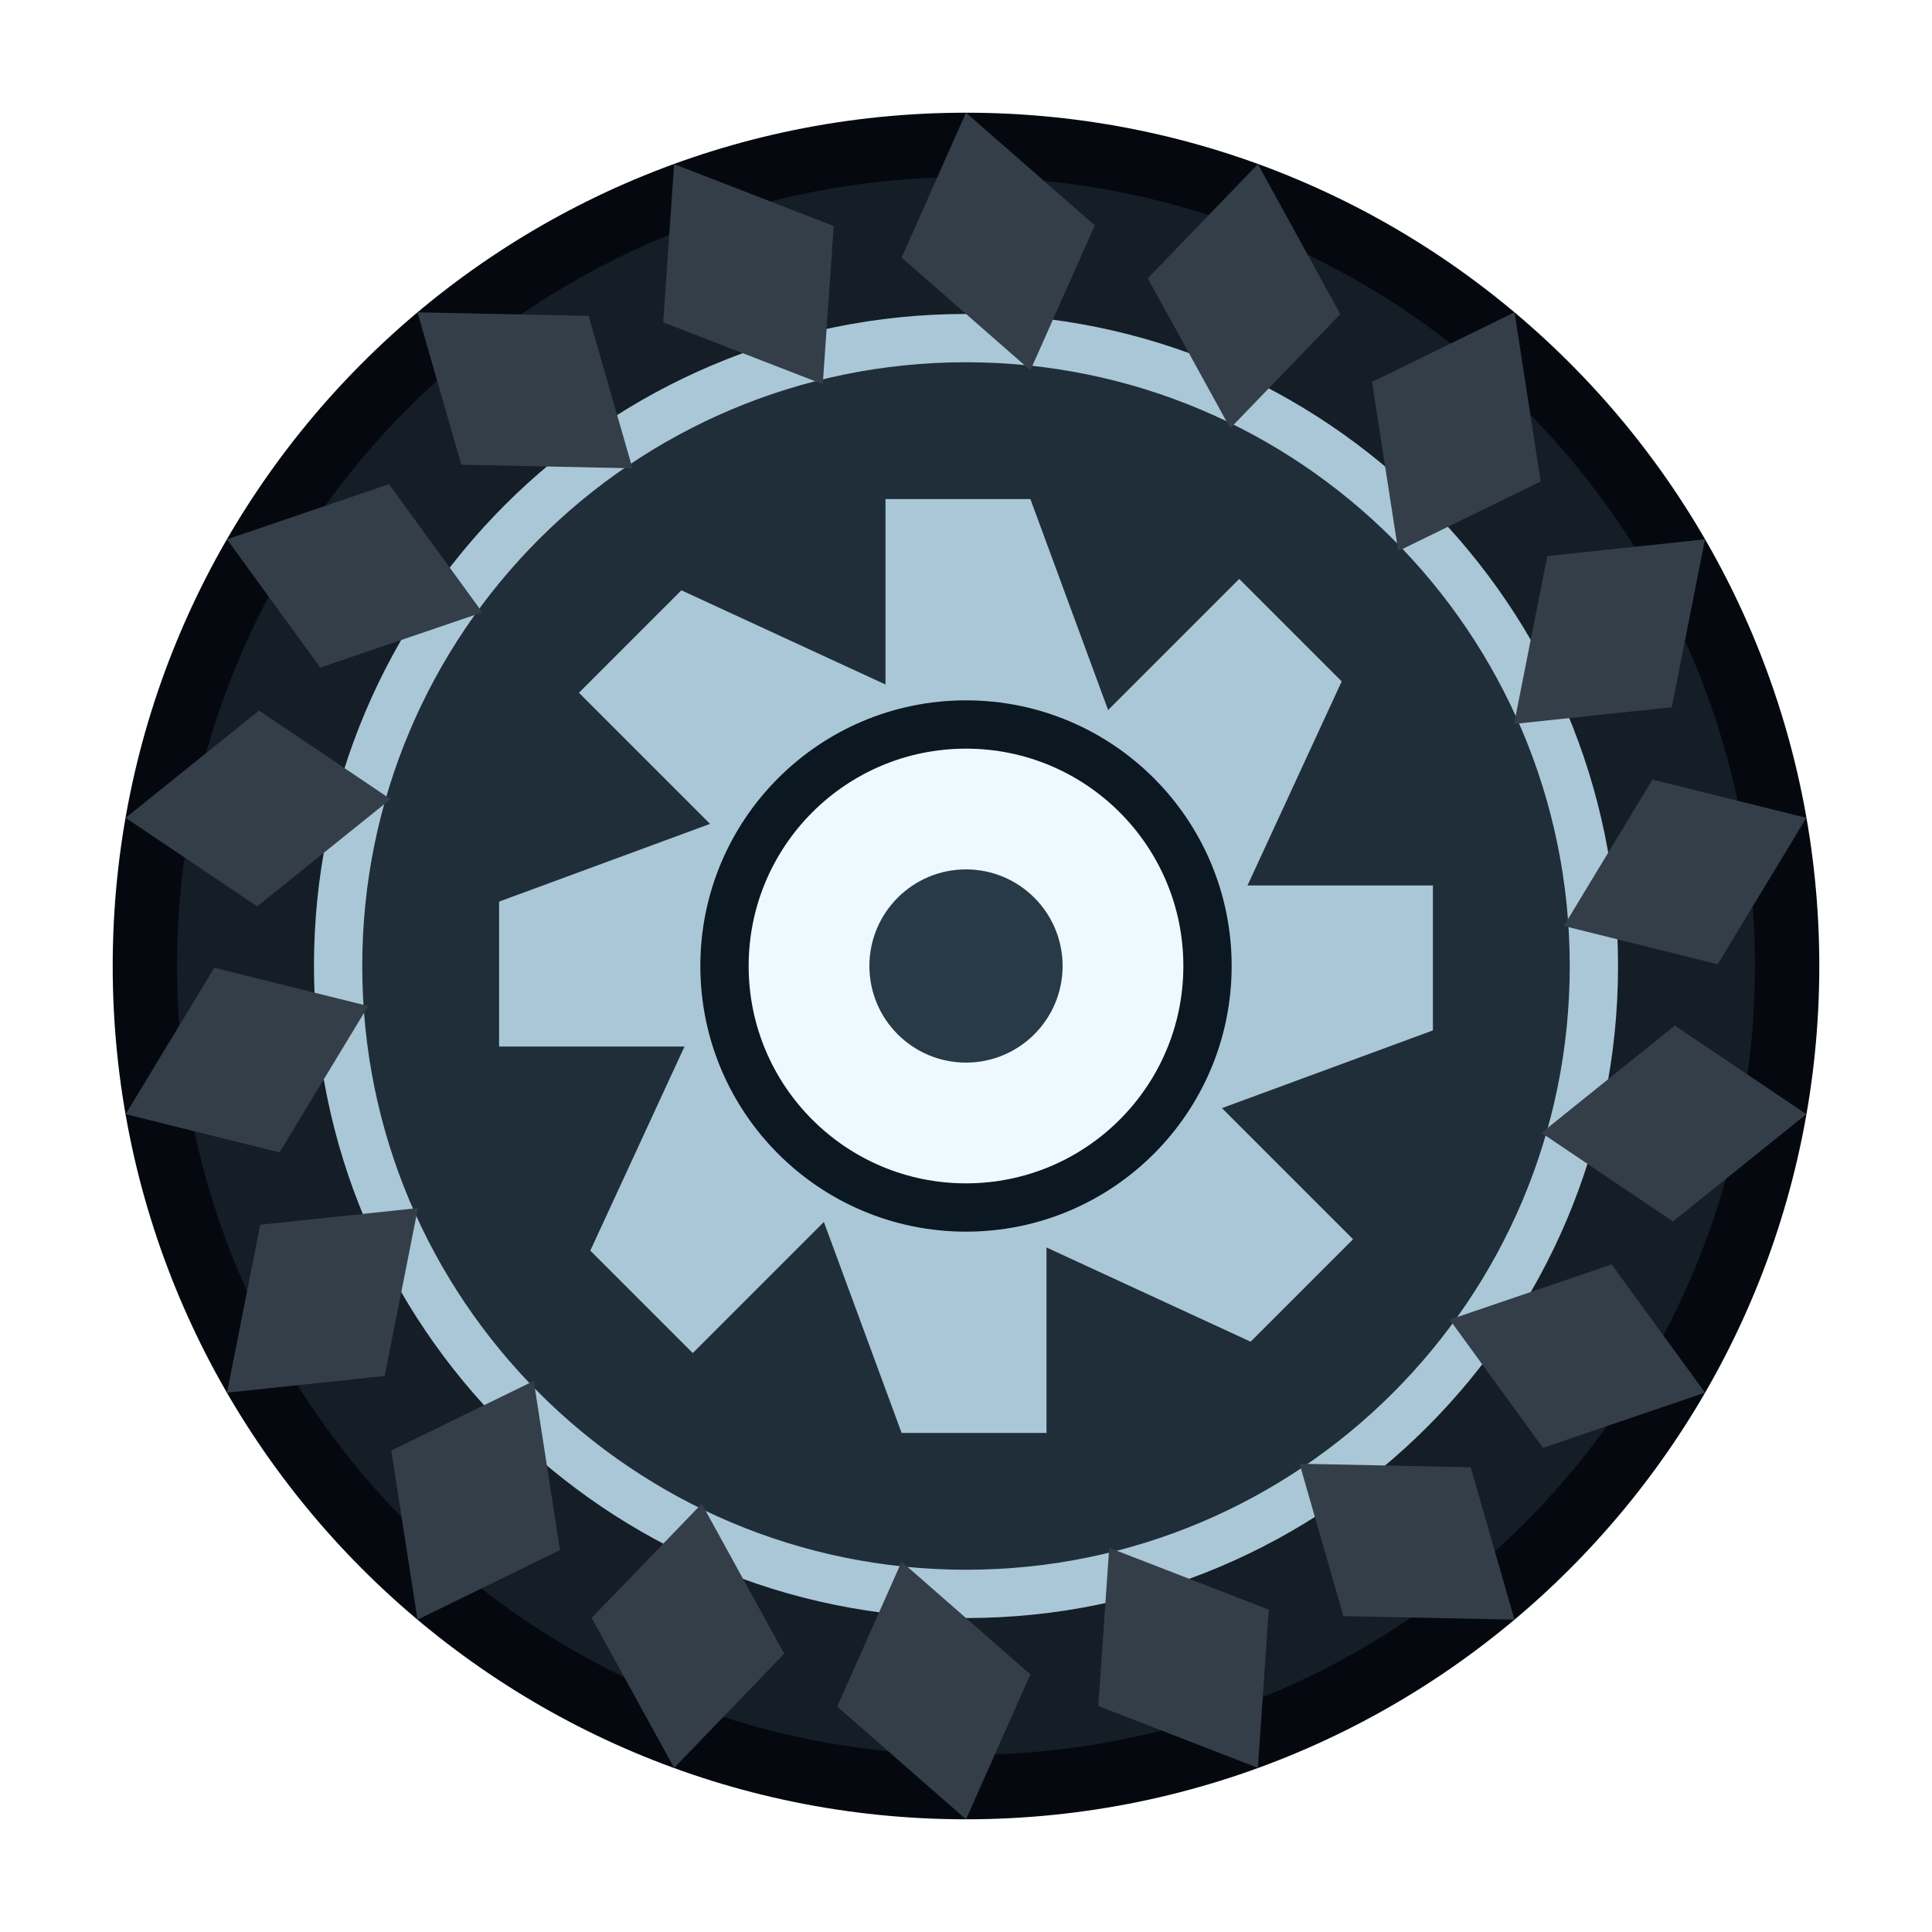
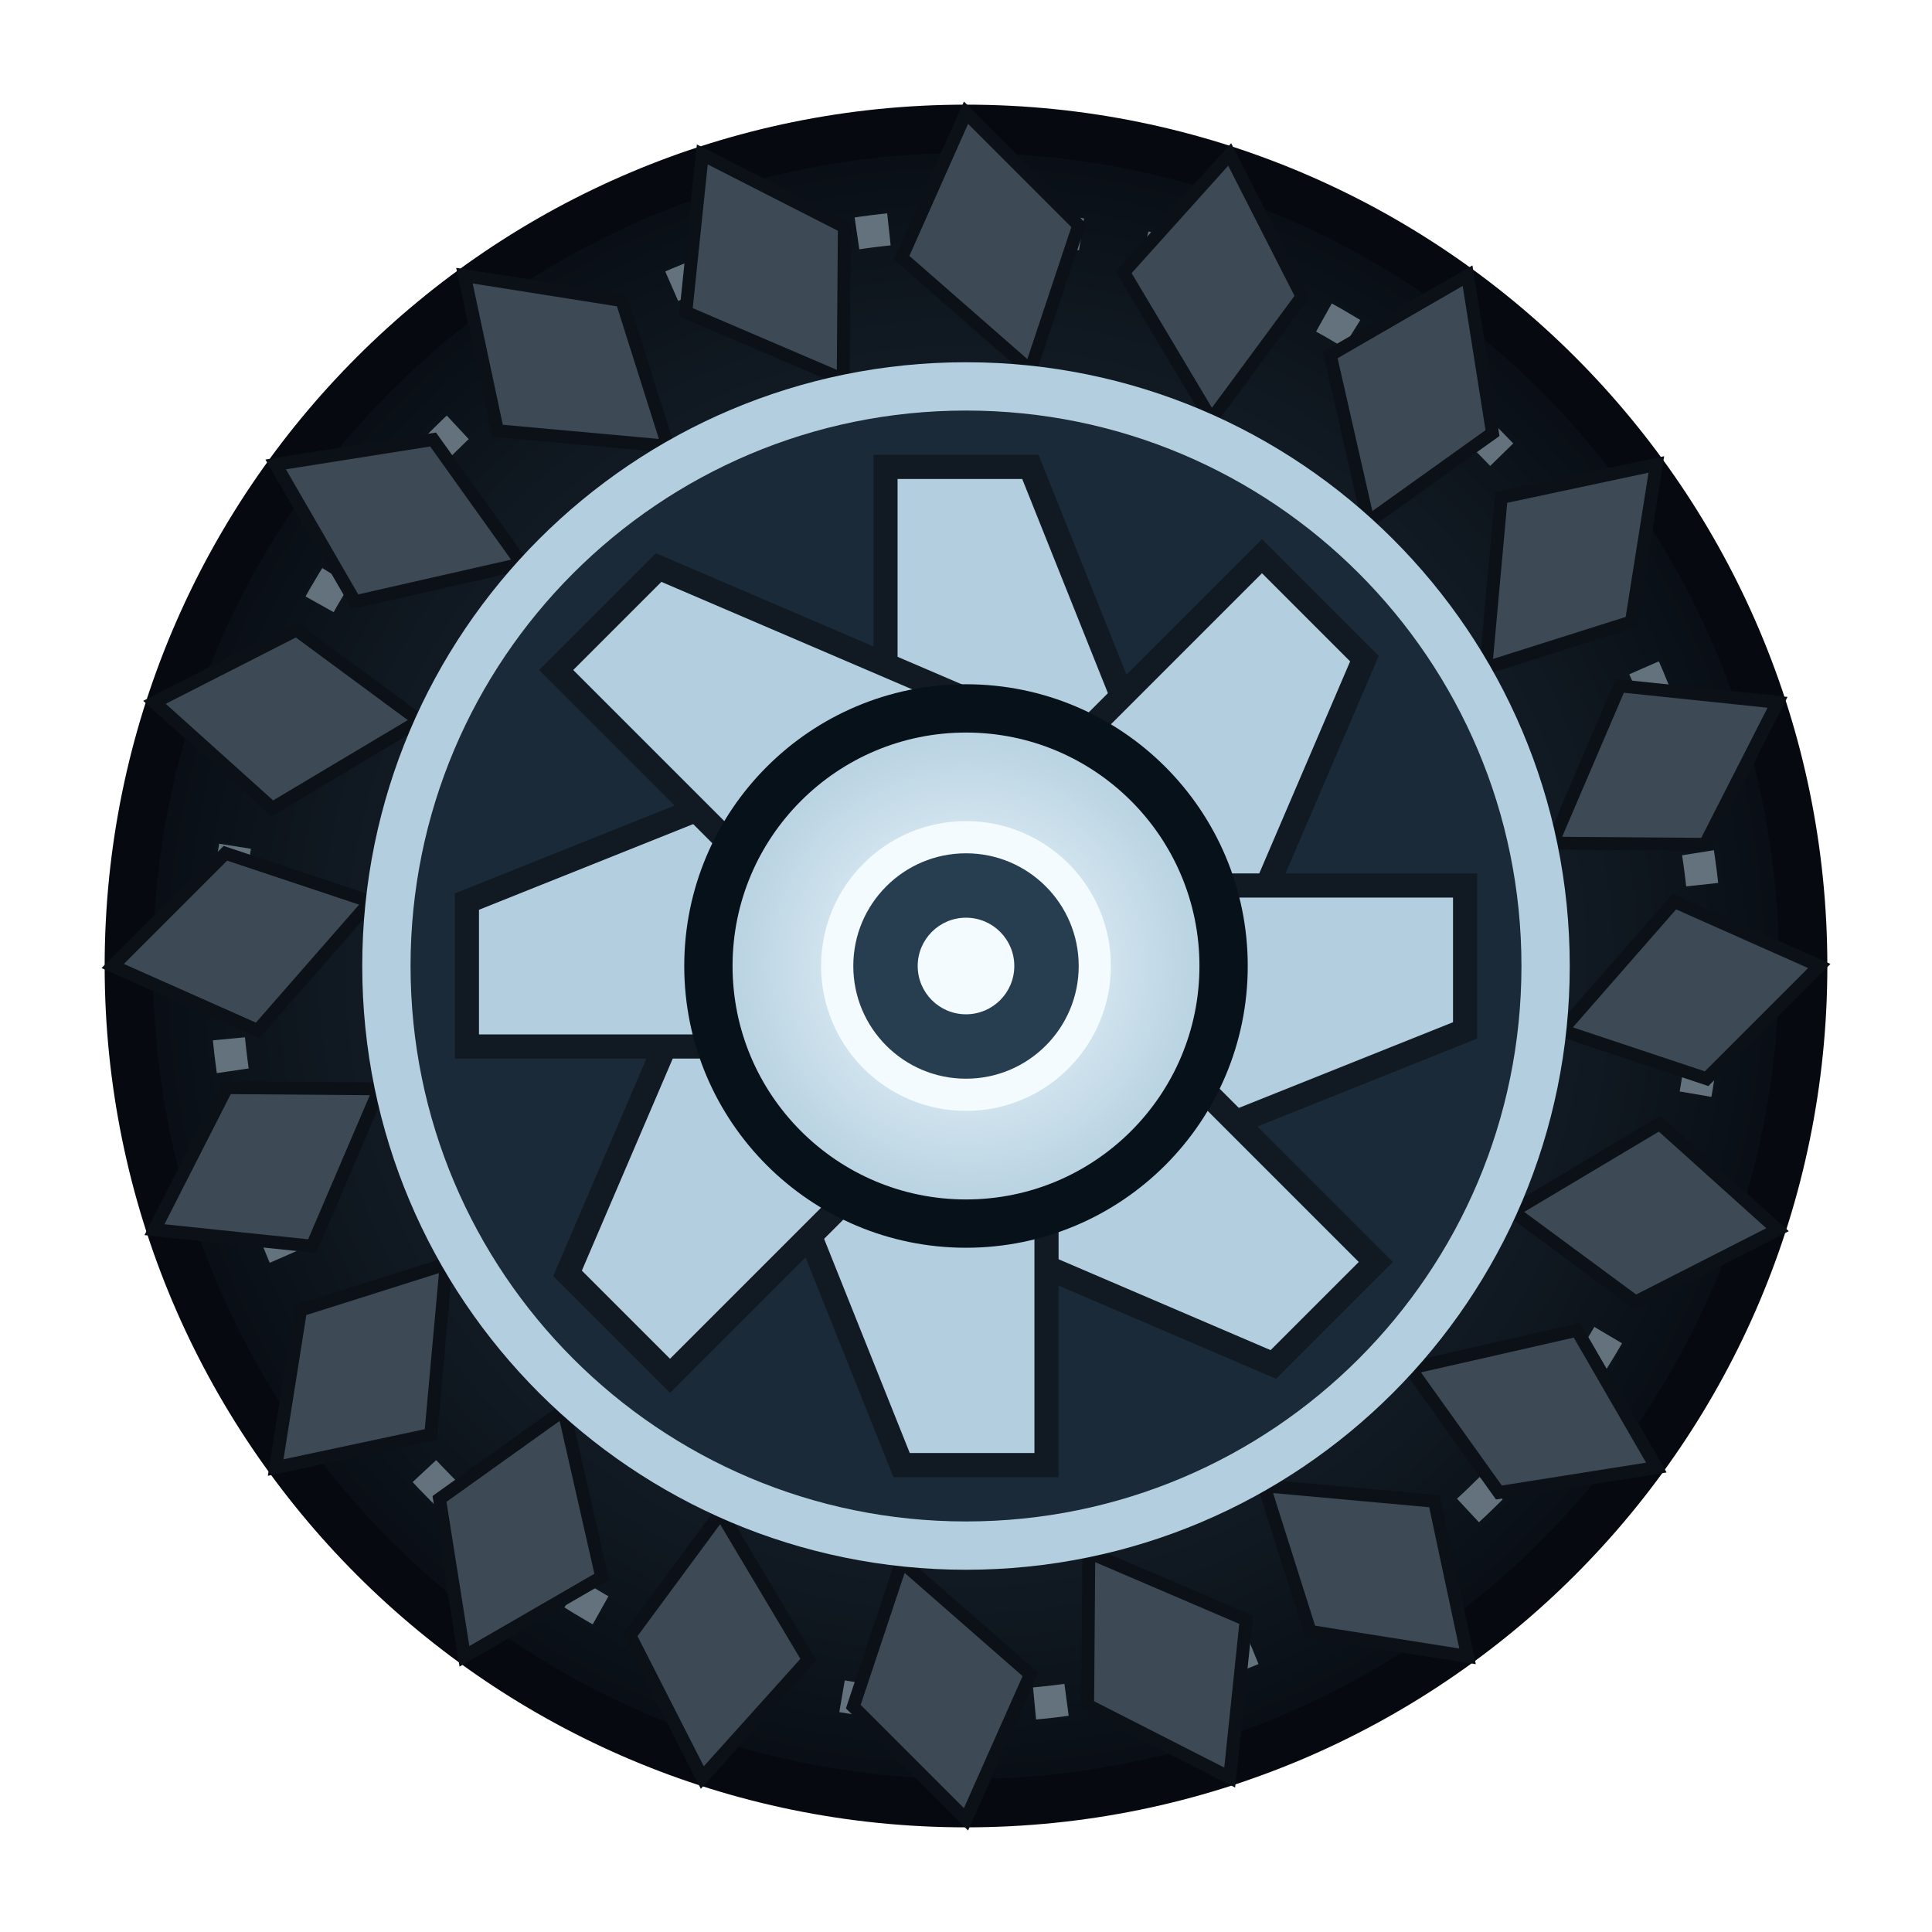
<svg xmlns="http://www.w3.org/2000/svg" width="220" height="220" viewBox="0 0 120 120">
-   <circle cx="60" cy="60" r="51" fill="#151d26" stroke="#05090f" stroke-width="4" />
-   <circle cx="60" cy="60" r="39" fill="#202e3a" stroke="#a9c7d7" stroke-width="3" />
-   <path d="M60 7 l8 7 l-4 9 l-8 -7Z" transform="rotate(0 60 60)" fill="#343e49" />
-   <path d="M60 7 l8 7 l-4 9 l-8 -7Z" transform="rotate(20 60 60)" fill="#343e49" />
-   <path d="M60 7 l8 7 l-4 9 l-8 -7Z" transform="rotate(40 60 60)" fill="#343e49" />
-   <path d="M60 7 l8 7 l-4 9 l-8 -7Z" transform="rotate(60 60 60)" fill="#343e49" />
-   <path d="M60 7 l8 7 l-4 9 l-8 -7Z" transform="rotate(80 60 60)" fill="#343e49" />
-   <path d="M60 7 l8 7 l-4 9 l-8 -7Z" transform="rotate(100 60 60)" fill="#343e49" />
-   <path d="M60 7 l8 7 l-4 9 l-8 -7Z" transform="rotate(120 60 60)" fill="#343e49" />
-   <path d="M60 7 l8 7 l-4 9 l-8 -7Z" transform="rotate(140 60 60)" fill="#343e49" />
-   <path d="M60 7 l8 7 l-4 9 l-8 -7Z" transform="rotate(160 60 60)" fill="#343e49" />
-   <path d="M60 7 l8 7 l-4 9 l-8 -7Z" transform="rotate(180 60 60)" fill="#343e49" />
-   <path d="M60 7 l8 7 l-4 9 l-8 -7Z" transform="rotate(200 60 60)" fill="#343e49" />
-   <path d="M60 7 l8 7 l-4 9 l-8 -7Z" transform="rotate(220 60 60)" fill="#343e49" />
-   <path d="M60 7 l8 7 l-4 9 l-8 -7Z" transform="rotate(240 60 60)" fill="#343e49" />
-   <path d="M60 7 l8 7 l-4 9 l-8 -7Z" transform="rotate(260 60 60)" fill="#343e49" />
-   <path d="M60 7 l8 7 l-4 9 l-8 -7Z" transform="rotate(280 60 60)" fill="#343e49" />
-   <path d="M60 7 l8 7 l-4 9 l-8 -7Z" transform="rotate(300 60 60)" fill="#343e49" />
-   <path d="M60 7 l8 7 l-4 9 l-8 -7Z" transform="rotate(320 60 60)" fill="#343e49" />
-   <path d="M60 7 l8 7 l-4 9 l-8 -7Z" transform="rotate(340 60 60)" fill="#343e49" />
+   <defs>
+     <radialGradient id="tire">
+       <stop stop-color="#384856" />
+       <stop offset=".72" stop-color="#111a23" />
+       <stop offset="1" stop-color="#080d13" />
+     </radialGradient>
+     <radialGradient id="rim">
+       <stop stop-color="#f3fbff" />
+       <stop offset="1" stop-color="#b3cfdf" />
+     </radialGradient>
+   </defs>
+   <circle cx="60" cy="60" r="52" fill="url(#tire)" stroke="#060a10" stroke-width="3" />
+   <circle cx="60" cy="60" r="46" fill="none" stroke="#64727d" stroke-width="2" stroke-dasharray="2 4" />
+   <path d="M60 7 l7 7 l-3 9 l-8 -7Z" transform="rotate(0 60 60)" fill="#3d4a56" stroke="#0c1118" stroke-width=".8" />
+   <path d="M60 7 l7 7 l-3 9 l-8 -7Z" transform="rotate(18 60 60)" fill="#3d4a56" stroke="#0c1118" stroke-width=".8" />
+   <path d="M60 7 l7 7 l-3 9 l-8 -7Z" transform="rotate(36 60 60)" fill="#3d4a56" stroke="#0c1118" stroke-width=".8" />
+   <path d="M60 7 l7 7 l-3 9 l-8 -7Z" transform="rotate(54 60 60)" fill="#3d4a56" stroke="#0c1118" stroke-width=".8" />
+   <path d="M60 7 l7 7 l-3 9 l-8 -7Z" transform="rotate(72 60 60)" fill="#3d4a56" stroke="#0c1118" stroke-width=".8" />
+   <path d="M60 7 l7 7 l-3 9 l-8 -7Z" transform="rotate(90 60 60)" fill="#3d4a56" stroke="#0c1118" stroke-width=".8" />
+   <path d="M60 7 l7 7 l-3 9 l-8 -7Z" transform="rotate(108 60 60)" fill="#3d4a56" stroke="#0c1118" stroke-width=".8" />
+   <path d="M60 7 l7 7 l-3 9 l-8 -7Z" transform="rotate(126 60 60)" fill="#3d4a56" stroke="#0c1118" stroke-width=".8" />
+   <path d="M60 7 l7 7 l-3 9 l-8 -7Z" transform="rotate(144 60 60)" fill="#3d4a56" stroke="#0c1118" stroke-width=".8" />
+   <path d="M60 7 l7 7 l-3 9 l-8 -7Z" transform="rotate(162 60 60)" fill="#3d4a56" stroke="#0c1118" stroke-width=".8" />
+   <path d="M60 7 l7 7 l-3 9 l-8 -7Z" transform="rotate(180 60 60)" fill="#3d4a56" stroke="#0c1118" stroke-width=".8" />
+   <path d="M60 7 l7 7 l-3 9 l-8 -7Z" transform="rotate(198 60 60)" fill="#3d4a56" stroke="#0c1118" stroke-width=".8" />
+   <path d="M60 7 l7 7 l-3 9 l-8 -7Z" transform="rotate(216 60 60)" fill="#3d4a56" stroke="#0c1118" stroke-width=".8" />
+   <path d="M60 7 l7 7 l-3 9 l-8 -7Z" transform="rotate(234 60 60)" fill="#3d4a56" stroke="#0c1118" stroke-width=".8" />
+   <path d="M60 7 l7 7 l-3 9 l-8 -7Z" transform="rotate(252 60 60)" fill="#3d4a56" stroke="#0c1118" stroke-width=".8" />
+   <path d="M60 7 l7 7 l-3 9 l-8 -7Z" transform="rotate(270 60 60)" fill="#3d4a56" stroke="#0c1118" stroke-width=".8" />
+   <path d="M60 7 l7 7 l-3 9 l-8 -7Z" transform="rotate(288 60 60)" fill="#3d4a56" stroke="#0c1118" stroke-width=".8" />
+   <path d="M60 7 l7 7 l-3 9 l-8 -7Z" transform="rotate(306 60 60)" fill="#3d4a56" stroke="#0c1118" stroke-width=".8" />
+   <path d="M60 7 l7 7 l-3 9 l-8 -7Z" transform="rotate(324 60 60)" fill="#3d4a56" stroke="#0c1118" stroke-width=".8" />
+   <path d="M60 7 l7 7 l-3 9 l-8 -7Z" transform="rotate(342 60 60)" fill="#3d4a56" stroke="#0c1118" stroke-width=".8" />
+   <circle cx="60" cy="60" r="36" fill="#1a2a38" stroke="#b3cfdf" stroke-width="3" />
  <g transform="translate(60 60)">
-     <path d="M-5 -29 L4 -29 L11 -10 L4 -5 L-5 -10Z" transform="rotate(0)" fill="#a9c7d7" />
-     <path d="M-5 -29 L4 -29 L11 -10 L4 -5 L-5 -10Z" transform="rotate(45)" fill="#a9c7d7" />
-     <path d="M-5 -29 L4 -29 L11 -10 L4 -5 L-5 -10Z" transform="rotate(90)" fill="#a9c7d7" />
-     <path d="M-5 -29 L4 -29 L11 -10 L4 -5 L-5 -10Z" transform="rotate(135)" fill="#a9c7d7" />
-     <path d="M-5 -29 L4 -29 L11 -10 L4 -5 L-5 -10Z" transform="rotate(180)" fill="#a9c7d7" />
-     <path d="M-5 -29 L4 -29 L11 -10 L4 -5 L-5 -10Z" transform="rotate(225)" fill="#a9c7d7" />
-     <path d="M-5 -29 L4 -29 L11 -10 L4 -5 L-5 -10Z" transform="rotate(270)" fill="#a9c7d7" />
-     <path d="M-5 -29 L4 -29 L11 -10 L4 -5 L-5 -10Z" transform="rotate(315)" fill="#a9c7d7" />
+     <g transform="rotate(0)">
+       <path d="M-5 -31 L4 -31 L12 -11 L5 -6 L-5 -11Z" fill="#b3cfdf" stroke="#111a23" stroke-width="1.5" />
+     </g>
+     <g transform="rotate(45)">
+       <path d="M-5 -31 L4 -31 L12 -11 L5 -6 L-5 -11Z" fill="#b3cfdf" stroke="#111a23" stroke-width="1.5" />
+     </g>
+     <g transform="rotate(90)">
+       <path d="M-5 -31 L4 -31 L12 -11 L5 -6 L-5 -11Z" fill="#b3cfdf" stroke="#111a23" stroke-width="1.5" />
+     </g>
+     <g transform="rotate(135)">
+       <path d="M-5 -31 L4 -31 L12 -11 L5 -6 L-5 -11Z" fill="#b3cfdf" stroke="#111a23" stroke-width="1.5" />
+     </g>
+     <g transform="rotate(180)">
+       <path d="M-5 -31 L4 -31 L12 -11 L5 -6 L-5 -11Z" fill="#b3cfdf" stroke="#111a23" stroke-width="1.5" />
+     </g>
+     <g transform="rotate(225)">
+       <path d="M-5 -31 L4 -31 L12 -11 L5 -6 L-5 -11Z" fill="#b3cfdf" stroke="#111a23" stroke-width="1.5" />
+     </g>
+     <g transform="rotate(270)">
+       <path d="M-5 -31 L4 -31 L12 -11 L5 -6 L-5 -11Z" fill="#b3cfdf" stroke="#111a23" stroke-width="1.5" />
+     </g>
+     <g transform="rotate(315)">
+       <path d="M-5 -31 L4 -31 L12 -11 L5 -6 L-5 -11Z" fill="#b3cfdf" stroke="#111a23" stroke-width="1.5" />
+     </g>
  </g>
-   <circle cx="60" cy="60" r="15" fill="#edf8ff" stroke="#0b1721" stroke-width="3" />
-   <circle cx="60" cy="60" r="6" fill="#283947" />
+   <circle cx="60" cy="60" r="16" fill="url(#rim)" stroke="#07111a" stroke-width="3" />
+   <circle cx="60" cy="60" r="8" fill="#273e50" stroke="#f3fbff" stroke-width="2" />
+   <circle cx="60" cy="60" r="3" fill="#f3fbff" />
</svg>
